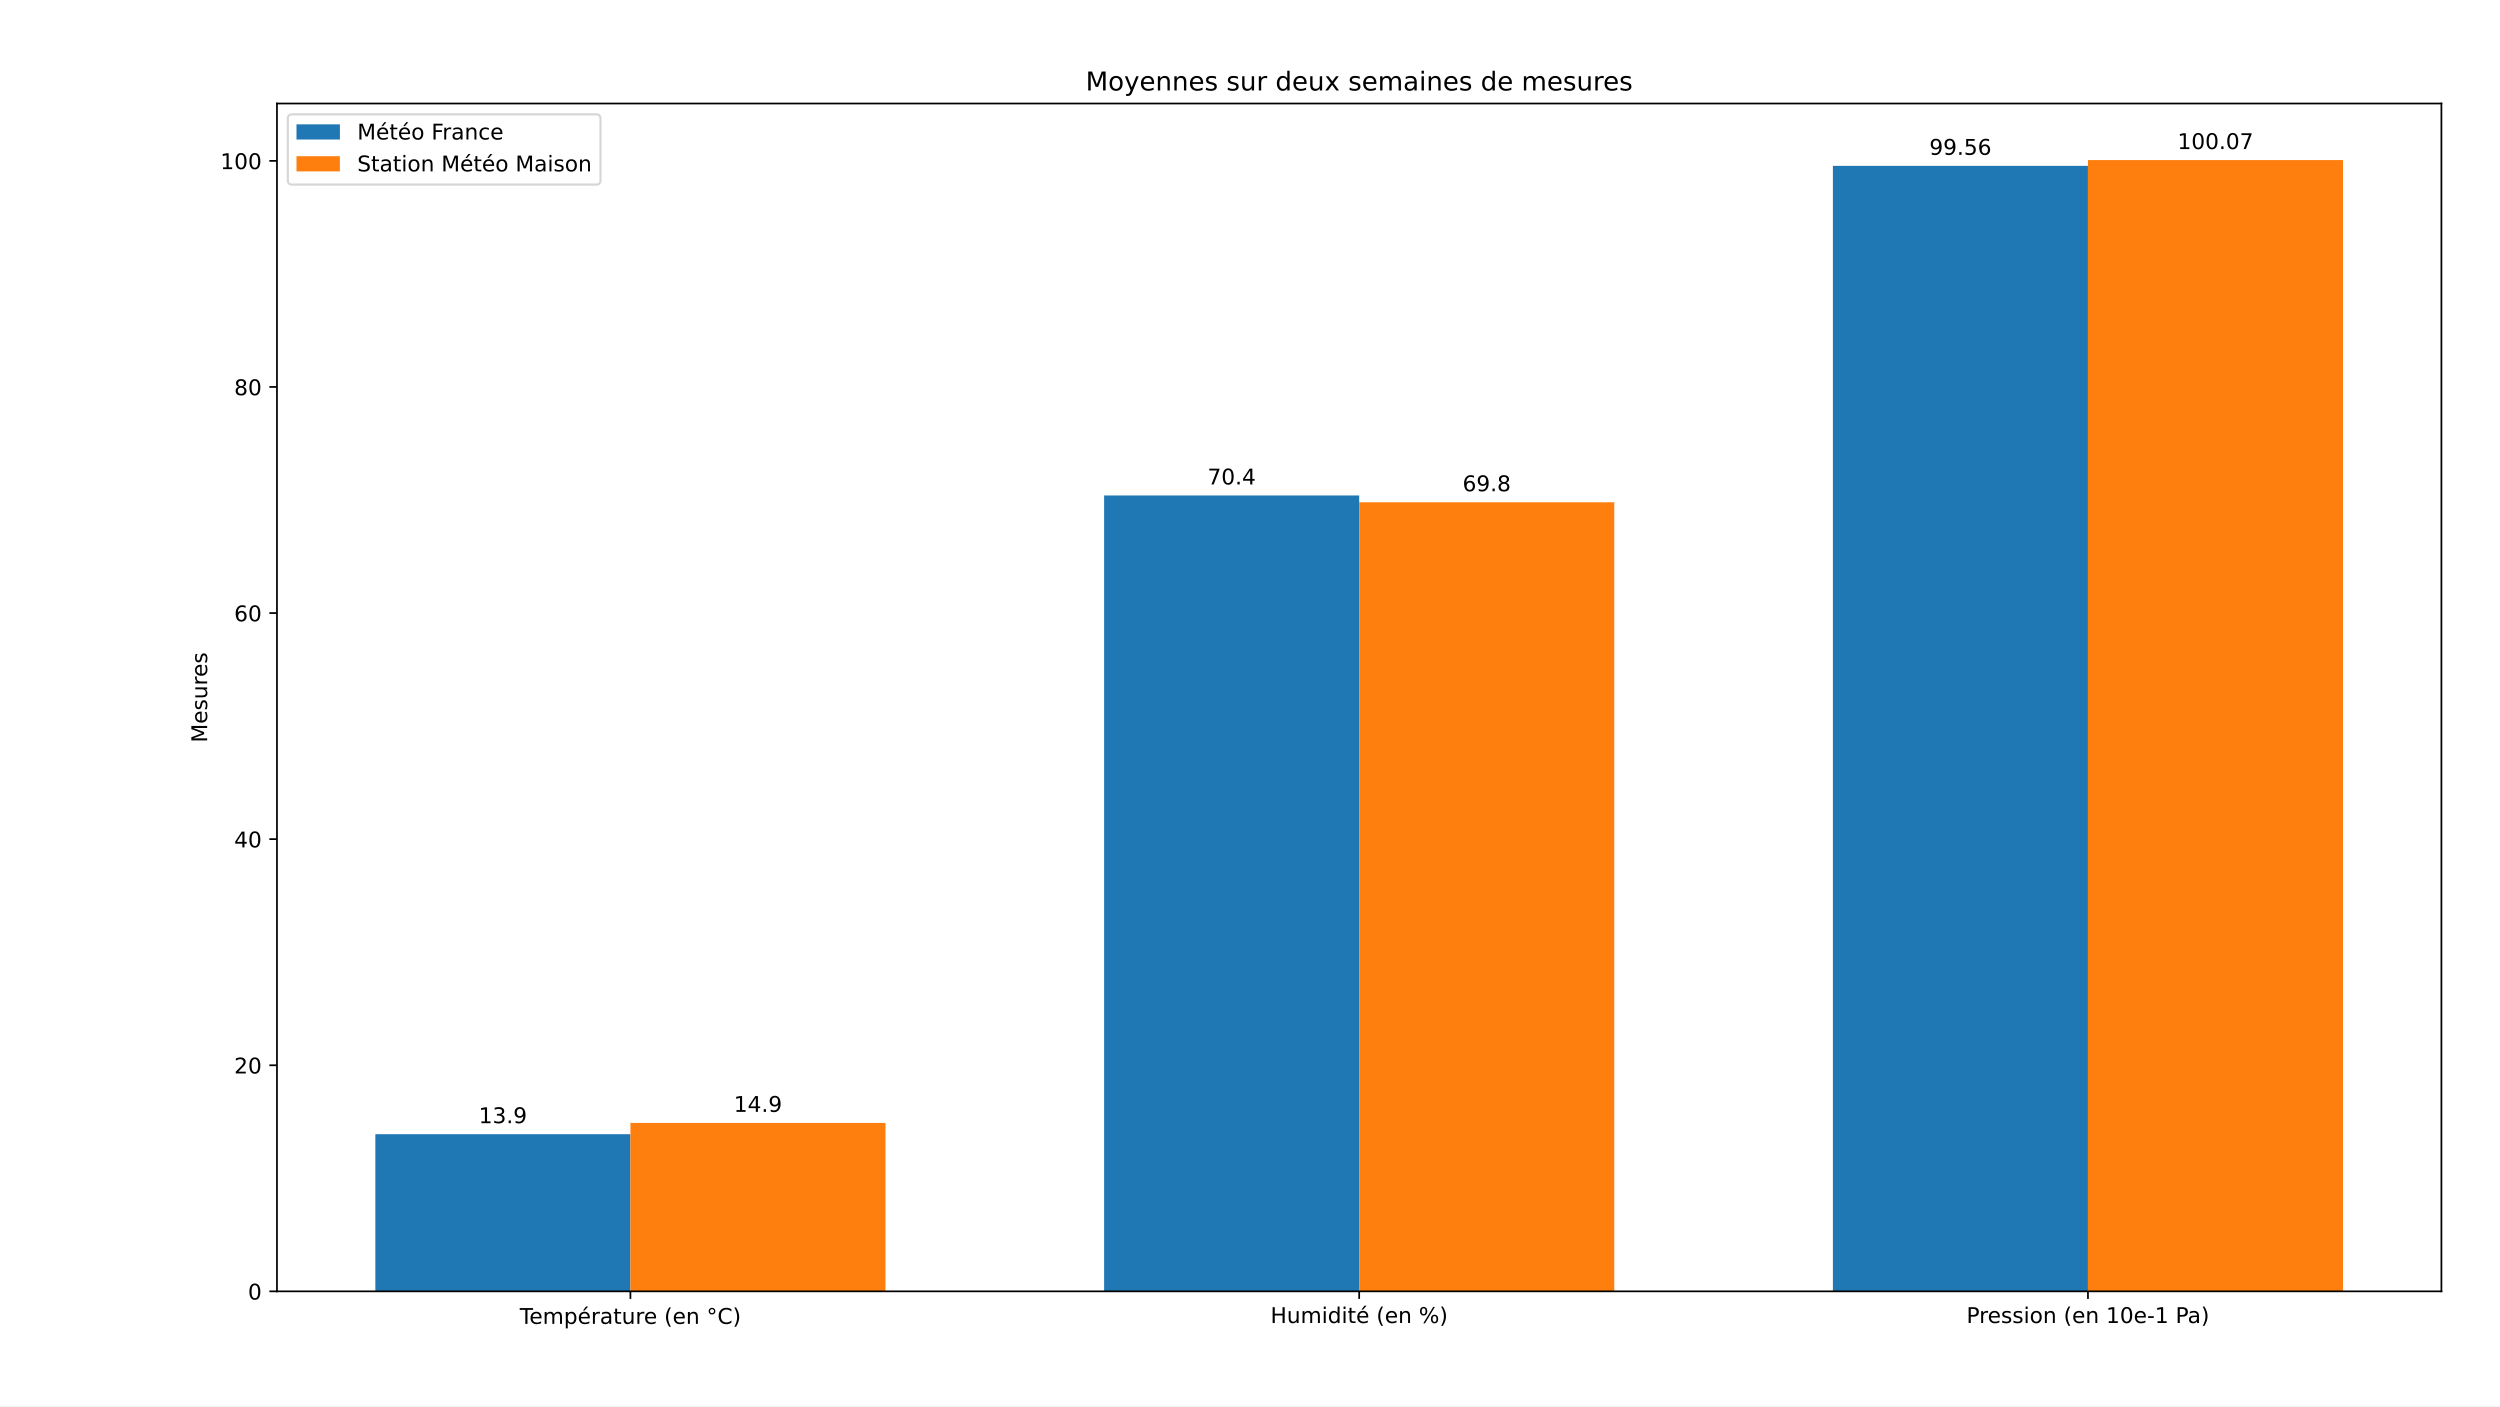
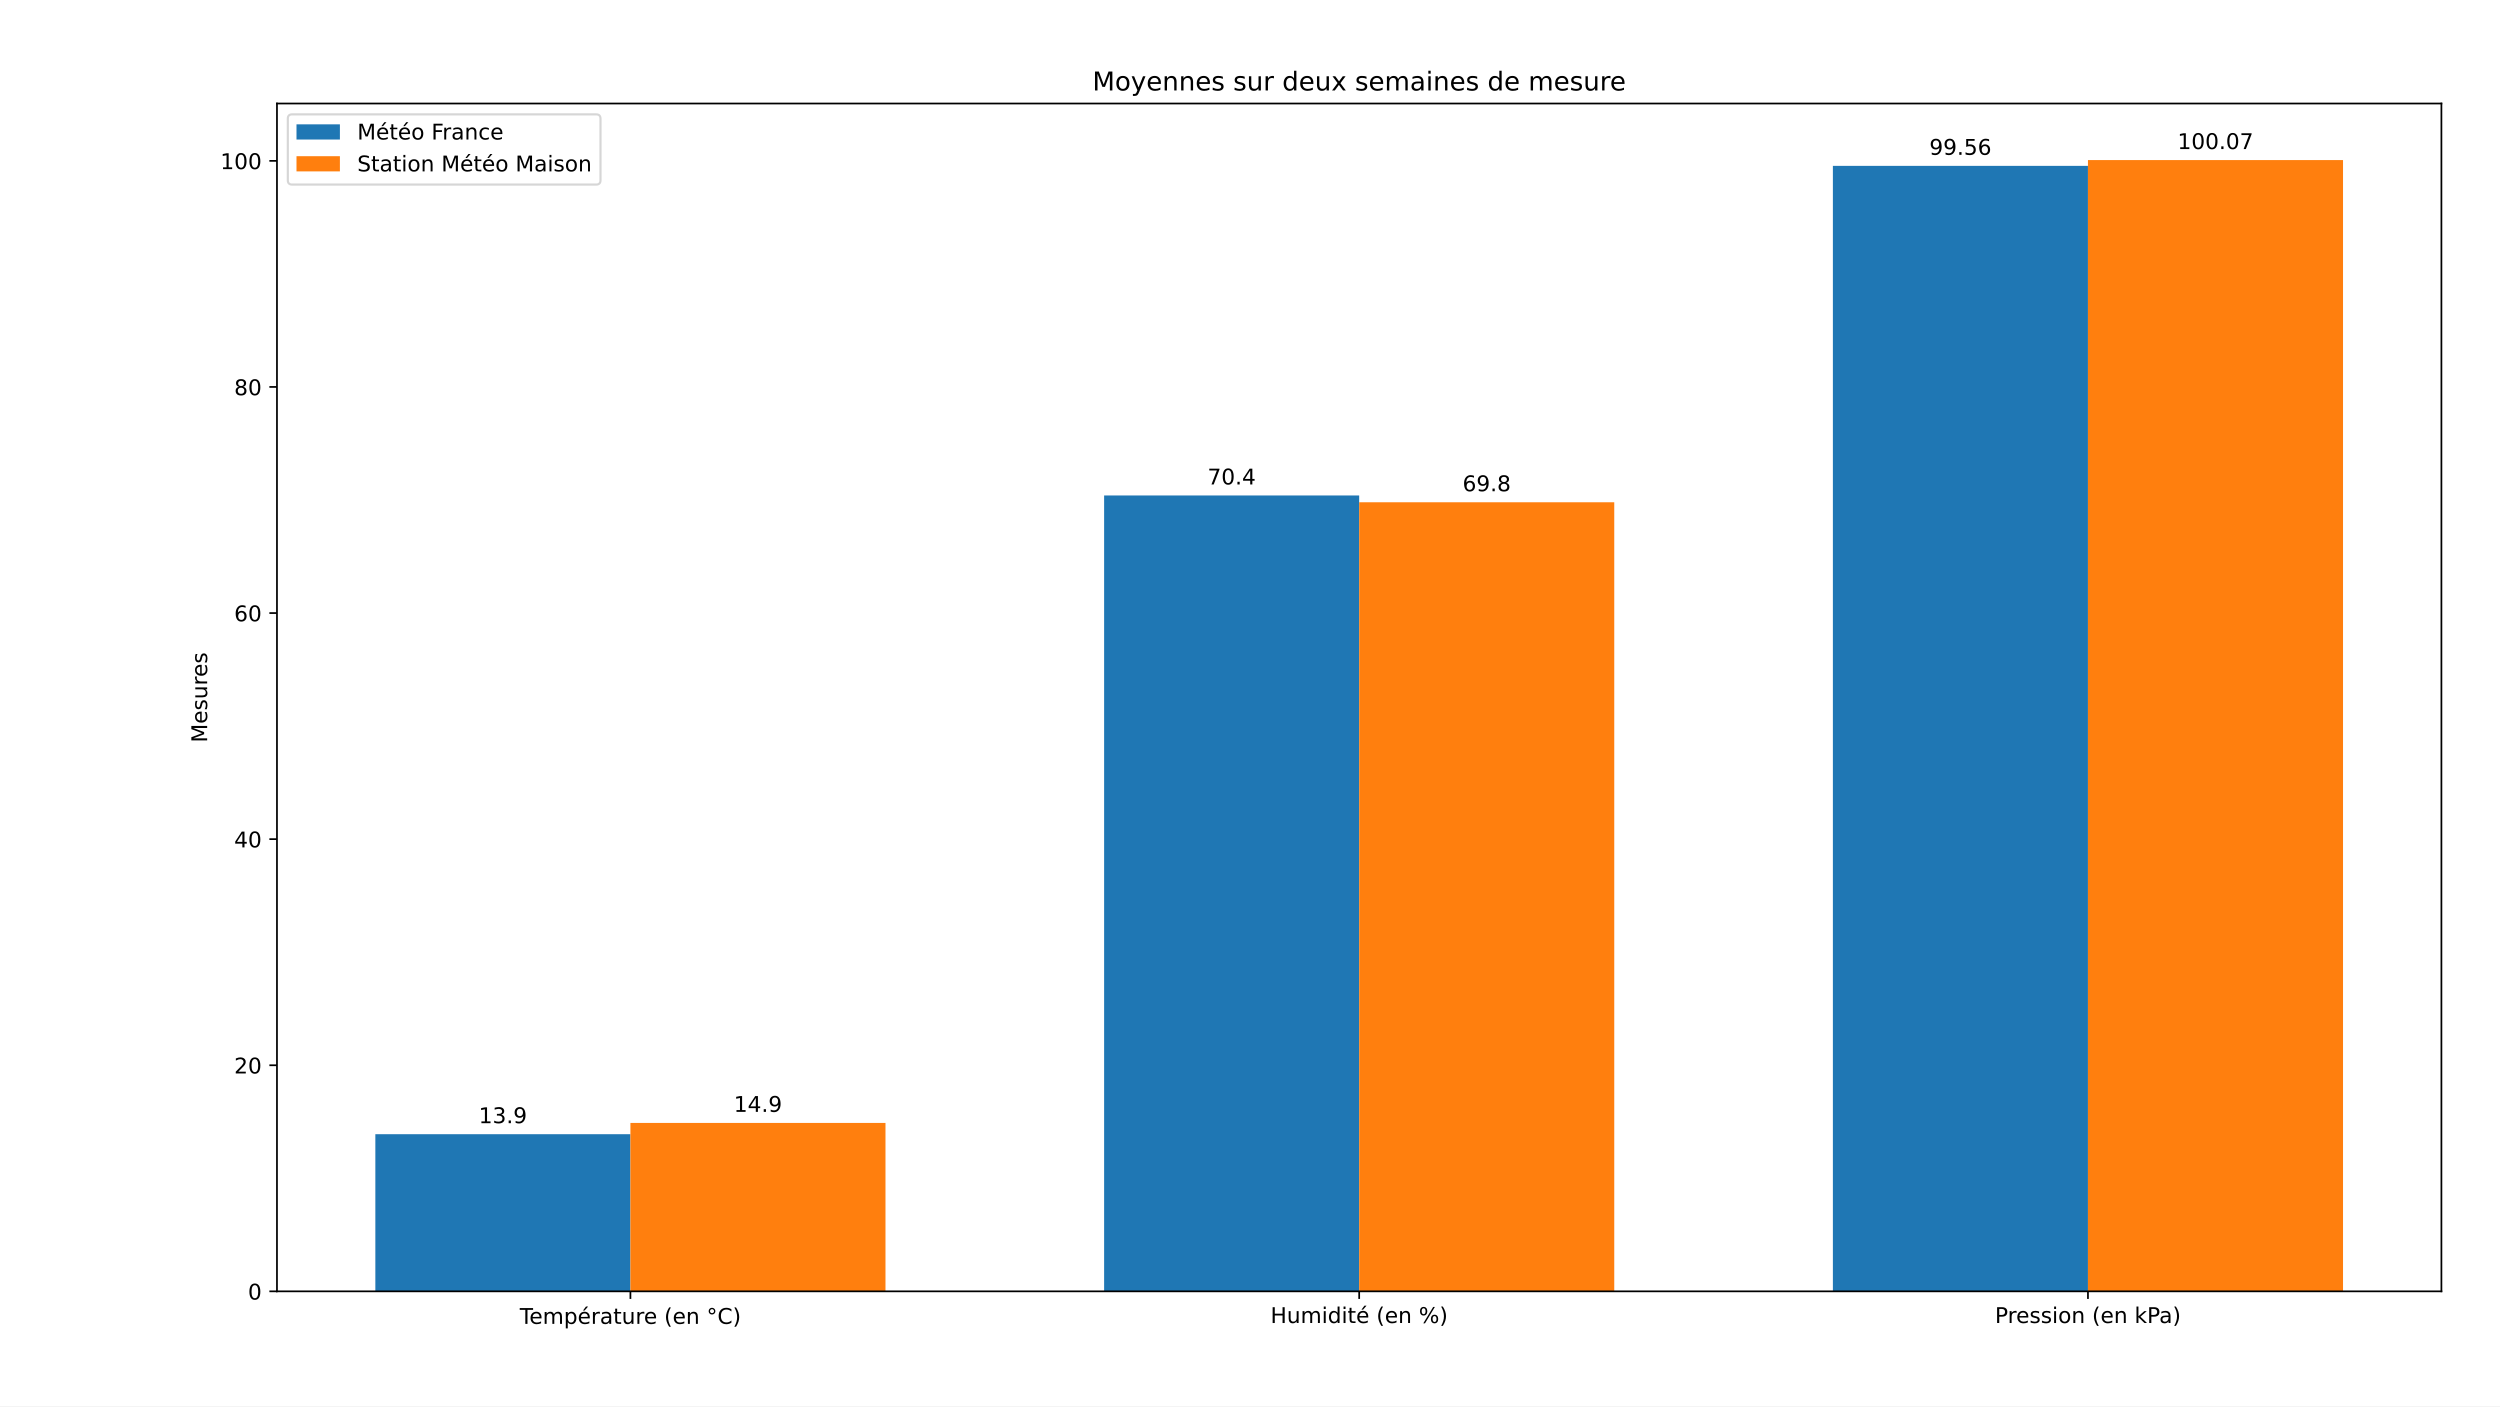
<svg xmlns="http://www.w3.org/2000/svg" xmlns:xlink="http://www.w3.org/1999/xlink" width="1152pt" height="648pt" viewBox="0 0 1152 648" version="1.1">
  <defs>
    <style type="text/css">*{stroke-linejoin: round; stroke-linecap: butt}</style>
  </defs>
  <g id="figure_1">
    <g id="patch_1">
      <path d="M 0 648  L 1152 648  L 1152 0  L 0 0  z " style="fill: #ffffff" />
    </g>
    <g id="axes_1">
      <g id="patch_2">
        <path d="M 127.625 595.05  L 1125 595.05  L 1125 47.7  L 127.625 47.7  z " style="fill: #ffffff" />
      </g>
      <g id="patch_3">
-         <path d="M 172.96 595.05  L 290.496 595.05  L 290.496 522.642  L 172.96 522.642  z " clip-path="url(#p7c81fe5e02)" style="fill: #1f77b4" />
+         <path d="M 172.96 595.05  L 290.496 595.05  L 290.496 522.642  L 172.96 522.642  z " clip-path="url(#p41ad2ce7d1)" style="fill: #1f77b4" />
      </g>
      <g id="patch_4">
-         <path d="M 508.777 595.05  L 626.312 595.05  L 626.312 228.322  L 508.777 228.322  z " clip-path="url(#p7c81fe5e02)" style="fill: #1f77b4" />
+         <path d="M 508.777 595.05  L 626.312 595.05  L 626.312 228.322  L 508.777 228.322  z " clip-path="url(#p41ad2ce7d1)" style="fill: #1f77b4" />
      </g>
      <g id="patch_5">
-         <path d="M 844.593 595.05  L 962.129 595.05  L 962.129 76.421  L 844.593 76.421  z " clip-path="url(#p7c81fe5e02)" style="fill: #1f77b4" />
+         <path d="M 844.593 595.05  L 962.129 595.05  L 962.129 76.421  L 844.593 76.421  z " clip-path="url(#p41ad2ce7d1)" style="fill: #1f77b4" />
      </g>
      <g id="patch_6">
-         <path d="M 290.496 595.05  L 408.032 595.05  L 408.032 517.433  L 290.496 517.433  z " clip-path="url(#p7c81fe5e02)" style="fill: #ff7f0e" />
+         <path d="M 290.496 595.05  L 408.032 595.05  L 408.032 517.433  L 290.496 517.433  z " clip-path="url(#p41ad2ce7d1)" style="fill: #ff7f0e" />
      </g>
      <g id="patch_7">
-         <path d="M 626.312 595.05  L 743.848 595.05  L 743.848 231.447  L 626.312 231.447  z " clip-path="url(#p7c81fe5e02)" style="fill: #ff7f0e" />
+         <path d="M 626.312 595.05  L 743.848 595.05  L 743.848 231.447  L 626.312 231.447  z " clip-path="url(#p41ad2ce7d1)" style="fill: #ff7f0e" />
      </g>
      <g id="patch_8">
-         <path d="M 962.129 595.05  L 1079.665 595.05  L 1079.665 73.764  L 962.129 73.764  z " clip-path="url(#p7c81fe5e02)" style="fill: #ff7f0e" />
+         <path d="M 962.129 595.05  L 1079.665 595.05  L 1079.665 73.764  L 962.129 73.764  z " clip-path="url(#p41ad2ce7d1)" style="fill: #ff7f0e" />
      </g>
      <g id="matplotlib.axis_1">
        <g id="xtick_1">
          <g id="line2d_1">
            <defs>
-               <path id="m70c6500486" d="M 0 0  L 0 3.5  " style="stroke: #000000; stroke-width: 0.8" />
+               <path id="m1ef75956be" d="M 0 0  L 0 3.5  " style="stroke: #000000; stroke-width: 0.8" />
            </defs>
            <g>
-               <use xlink:href="#m70c6500486" x="290.496" y="595.05" style="stroke: #000000; stroke-width: 0.8" />
+               <use xlink:href="#m1ef75956be" x="290.496" y="595.05" style="stroke: #000000; stroke-width: 0.8" />
            </g>
          </g>
          <g id="text_1">
            <g transform="translate(239.5101 610.0484)scale(0.1 -0.1)">
              <defs>
                <path id="DejaVuSans-54" d="M -19 4666  L 3928 4666  L 3928 4134  L 2272 4134  L 2272 0  L 1638 0  L 1638 4134  L -19 4134  L -19 4666  z " transform="scale(0.015625)" />
                <path id="DejaVuSans-65" d="M 3597 1894  L 3597 1613  L 953 1613  Q 991 1019 1311 708  Q 1631 397 2203 397  Q 2534 397 2845 478  Q 3156 559 3463 722  L 3463 178  Q 3153 47 2828 -22  Q 2503 -91 2169 -91  Q 1331 -91 842 396  Q 353 884 353 1716  Q 353 2575 817 3079  Q 1281 3584 2069 3584  Q 2775 3584 3186 3129  Q 3597 2675 3597 1894  z M 3022 2063  Q 3016 2534 2758 2815  Q 2500 3097 2075 3097  Q 1594 3097 1305 2825  Q 1016 2553 972 2059  L 3022 2063  z " transform="scale(0.015625)" />
                <path id="DejaVuSans-6d" d="M 3328 2828  Q 3544 3216 3844 3400  Q 4144 3584 4550 3584  Q 5097 3584 5394 3201  Q 5691 2819 5691 2113  L 5691 0  L 5113 0  L 5113 2094  Q 5113 2597 4934 2840  Q 4756 3084 4391 3084  Q 3944 3084 3684 2787  Q 3425 2491 3425 1978  L 3425 0  L 2847 0  L 2847 2094  Q 2847 2600 2669 2842  Q 2491 3084 2119 3084  Q 1678 3084 1418 2786  Q 1159 2488 1159 1978  L 1159 0  L 581 0  L 581 3500  L 1159 3500  L 1159 2956  Q 1356 3278 1631 3431  Q 1906 3584 2284 3584  Q 2666 3584 2933 3390  Q 3200 3197 3328 2828  z " transform="scale(0.015625)" />
                <path id="DejaVuSans-70" d="M 1159 525  L 1159 -1331  L 581 -1331  L 581 3500  L 1159 3500  L 1159 2969  Q 1341 3281 1617 3432  Q 1894 3584 2278 3584  Q 2916 3584 3314 3078  Q 3713 2572 3713 1747  Q 3713 922 3314 415  Q 2916 -91 2278 -91  Q 1894 -91 1617 61  Q 1341 213 1159 525  z M 3116 1747  Q 3116 2381 2855 2742  Q 2594 3103 2138 3103  Q 1681 3103 1420 2742  Q 1159 2381 1159 1747  Q 1159 1113 1420 752  Q 1681 391 2138 391  Q 2594 391 2855 752  Q 3116 1113 3116 1747  z " transform="scale(0.015625)" />
                <path id="DejaVuSans-e9" d="M 3597 1894  L 3597 1613  L 953 1613  Q 991 1019 1311 708  Q 1631 397 2203 397  Q 2534 397 2845 478  Q 3156 559 3463 722  L 3463 178  Q 3153 47 2828 -22  Q 2503 -91 2169 -91  Q 1331 -91 842 396  Q 353 884 353 1716  Q 353 2575 817 3079  Q 1281 3584 2069 3584  Q 2775 3584 3186 3129  Q 3597 2675 3597 1894  z M 3022 2063  Q 3016 2534 2758 2815  Q 2500 3097 2075 3097  Q 1594 3097 1305 2825  Q 1016 2553 972 2059  L 3022 2063  z M 2469 5119  L 3091 5119  L 2072 3944  L 1594 3944  L 2469 5119  z " transform="scale(0.015625)" />
                <path id="DejaVuSans-72" d="M 2631 2963  Q 2534 3019 2420 3045  Q 2306 3072 2169 3072  Q 1681 3072 1420 2755  Q 1159 2438 1159 1844  L 1159 0  L 581 0  L 581 3500  L 1159 3500  L 1159 2956  Q 1341 3275 1631 3429  Q 1922 3584 2338 3584  Q 2397 3584 2469 3576  Q 2541 3569 2628 3553  L 2631 2963  z " transform="scale(0.015625)" />
                <path id="DejaVuSans-61" d="M 2194 1759  Q 1497 1759 1228 1600  Q 959 1441 959 1056  Q 959 750 1161 570  Q 1363 391 1709 391  Q 2188 391 2477 730  Q 2766 1069 2766 1631  L 2766 1759  L 2194 1759  z M 3341 1997  L 3341 0  L 2766 0  L 2766 531  Q 2569 213 2275 61  Q 1981 -91 1556 -91  Q 1019 -91 701 211  Q 384 513 384 1019  Q 384 1609 779 1909  Q 1175 2209 1959 2209  L 2766 2209  L 2766 2266  Q 2766 2663 2505 2880  Q 2244 3097 1772 3097  Q 1472 3097 1187 3025  Q 903 2953 641 2809  L 641 3341  Q 956 3463 1253 3523  Q 1550 3584 1831 3584  Q 2591 3584 2966 3190  Q 3341 2797 3341 1997  z " transform="scale(0.015625)" />
                <path id="DejaVuSans-74" d="M 1172 4494  L 1172 3500  L 2356 3500  L 2356 3053  L 1172 3053  L 1172 1153  Q 1172 725 1289 603  Q 1406 481 1766 481  L 2356 481  L 2356 0  L 1766 0  Q 1100 0 847 248  Q 594 497 594 1153  L 594 3053  L 172 3053  L 172 3500  L 594 3500  L 594 4494  L 1172 4494  z " transform="scale(0.015625)" />
                <path id="DejaVuSans-75" d="M 544 1381  L 544 3500  L 1119 3500  L 1119 1403  Q 1119 906 1312 657  Q 1506 409 1894 409  Q 2359 409 2629 706  Q 2900 1003 2900 1516  L 2900 3500  L 3475 3500  L 3475 0  L 2900 0  L 2900 538  Q 2691 219 2414 64  Q 2138 -91 1772 -91  Q 1169 -91 856 284  Q 544 659 544 1381  z M 1991 3584  L 1991 3584  z " transform="scale(0.015625)" />
                <path id="DejaVuSans-20" transform="scale(0.015625)" />
                <path id="DejaVuSans-28" d="M 1984 4856  Q 1566 4138 1362 3434  Q 1159 2731 1159 2009  Q 1159 1288 1364 580  Q 1569 -128 1984 -844  L 1484 -844  Q 1016 -109 783 600  Q 550 1309 550 2009  Q 550 2706 781 3412  Q 1013 4119 1484 4856  L 1984 4856  z " transform="scale(0.015625)" />
                <path id="DejaVuSans-6e" d="M 3513 2113  L 3513 0  L 2938 0  L 2938 2094  Q 2938 2591 2744 2837  Q 2550 3084 2163 3084  Q 1697 3084 1428 2787  Q 1159 2491 1159 1978  L 1159 0  L 581 0  L 581 3500  L 1159 3500  L 1159 2956  Q 1366 3272 1645 3428  Q 1925 3584 2291 3584  Q 2894 3584 3203 3211  Q 3513 2838 3513 2113  z " transform="scale(0.015625)" />
                <path id="DejaVuSans-b0" d="M 1600 4347  Q 1350 4347 1178 4173  Q 1006 4000 1006 3750  Q 1006 3503 1178 3333  Q 1350 3163 1600 3163  Q 1850 3163 2022 3333  Q 2194 3503 2194 3750  Q 2194 3997 2020 4172  Q 1847 4347 1600 4347  z M 1600 4750  Q 1800 4750 1984 4673  Q 2169 4597 2303 4453  Q 2447 4313 2519 4134  Q 2591 3956 2591 3750  Q 2591 3338 2302 3052  Q 2013 2766 1594 2766  Q 1172 2766 890 3047  Q 609 3328 609 3750  Q 609 4169 896 4459  Q 1184 4750 1600 4750  z " transform="scale(0.015625)" />
                <path id="DejaVuSans-43" d="M 4122 4306  L 4122 3641  Q 3803 3938 3442 4084  Q 3081 4231 2675 4231  Q 1875 4231 1450 3742  Q 1025 3253 1025 2328  Q 1025 1406 1450 917  Q 1875 428 2675 428  Q 3081 428 3442 575  Q 3803 722 4122 1019  L 4122 359  Q 3791 134 3420 21  Q 3050 -91 2638 -91  Q 1578 -91 968 557  Q 359 1206 359 2328  Q 359 3453 968 4101  Q 1578 4750 2638 4750  Q 3056 4750 3426 4639  Q 3797 4528 4122 4306  z " transform="scale(0.015625)" />
                <path id="DejaVuSans-29" d="M 513 4856  L 1013 4856  Q 1481 4119 1714 3412  Q 1947 2706 1947 2009  Q 1947 1309 1714 600  Q 1481 -109 1013 -844  L 513 -844  Q 928 -128 1133 580  Q 1338 1288 1338 2009  Q 1338 2731 1133 3434  Q 928 4138 513 4856  z " transform="scale(0.015625)" />
              </defs>
              <use xlink:href="#DejaVuSans-54" />
              <use xlink:href="#DejaVuSans-65" x="44.084" />
              <use xlink:href="#DejaVuSans-6d" x="105.607" />
              <use xlink:href="#DejaVuSans-70" x="203.02" />
              <use xlink:href="#DejaVuSans-e9" x="266.496" />
              <use xlink:href="#DejaVuSans-72" x="328.02" />
              <use xlink:href="#DejaVuSans-61" x="369.133" />
              <use xlink:href="#DejaVuSans-74" x="430.412" />
              <use xlink:href="#DejaVuSans-75" x="469.621" />
              <use xlink:href="#DejaVuSans-72" x="533" />
              <use xlink:href="#DejaVuSans-65" x="571.863" />
              <use xlink:href="#DejaVuSans-20" x="633.387" />
              <use xlink:href="#DejaVuSans-28" x="665.174" />
              <use xlink:href="#DejaVuSans-65" x="704.188" />
              <use xlink:href="#DejaVuSans-6e" x="765.711" />
              <use xlink:href="#DejaVuSans-20" x="829.09" />
              <use xlink:href="#DejaVuSans-b0" x="860.877" />
              <use xlink:href="#DejaVuSans-43" x="910.877" />
              <use xlink:href="#DejaVuSans-29" x="980.701" />
            </g>
          </g>
        </g>
        <g id="xtick_2">
          <g id="line2d_2">
            <g>
-               <use xlink:href="#m70c6500486" x="626.312" y="595.05" style="stroke: #000000; stroke-width: 0.8" />
+               <use xlink:href="#m1ef75956be" x="626.312" y="595.05" style="stroke: #000000; stroke-width: 0.8" />
            </g>
          </g>
          <g id="text_2">
            <g transform="translate(585.4484 609.6484)scale(0.1 -0.1)">
              <defs>
                <path id="DejaVuSans-48" d="M 628 4666  L 1259 4666  L 1259 2753  L 3553 2753  L 3553 4666  L 4184 4666  L 4184 0  L 3553 0  L 3553 2222  L 1259 2222  L 1259 0  L 628 0  L 628 4666  z " transform="scale(0.015625)" />
                <path id="DejaVuSans-69" d="M 603 3500  L 1178 3500  L 1178 0  L 603 0  L 603 3500  z M 603 4863  L 1178 4863  L 1178 4134  L 603 4134  L 603 4863  z " transform="scale(0.015625)" />
                <path id="DejaVuSans-64" d="M 2906 2969  L 2906 4863  L 3481 4863  L 3481 0  L 2906 0  L 2906 525  Q 2725 213 2448 61  Q 2172 -91 1784 -91  Q 1150 -91 751 415  Q 353 922 353 1747  Q 353 2572 751 3078  Q 1150 3584 1784 3584  Q 2172 3584 2448 3432  Q 2725 3281 2906 2969  z M 947 1747  Q 947 1113 1208 752  Q 1469 391 1925 391  Q 2381 391 2643 752  Q 2906 1113 2906 1747  Q 2906 2381 2643 2742  Q 2381 3103 1925 3103  Q 1469 3103 1208 2742  Q 947 2381 947 1747  z " transform="scale(0.015625)" />
                <path id="DejaVuSans-25" d="M 4653 2053  Q 4381 2053 4226 1822  Q 4072 1591 4072 1178  Q 4072 772 4226 539  Q 4381 306 4653 306  Q 4919 306 5073 539  Q 5228 772 5228 1178  Q 5228 1588 5073 1820  Q 4919 2053 4653 2053  z M 4653 2450  Q 5147 2450 5437 2106  Q 5728 1763 5728 1178  Q 5728 594 5436 251  Q 5144 -91 4653 -91  Q 4153 -91 3862 251  Q 3572 594 3572 1178  Q 3572 1766 3864 2108  Q 4156 2450 4653 2450  z M 1428 4353  Q 1159 4353 1004 4120  Q 850 3888 850 3481  Q 850 3069 1003 2837  Q 1156 2606 1428 2606  Q 1700 2606 1854 2837  Q 2009 3069 2009 3481  Q 2009 3884 1853 4118  Q 1697 4353 1428 4353  z M 4250 4750  L 4750 4750  L 1831 -91  L 1331 -91  L 4250 4750  z M 1428 4750  Q 1922 4750 2215 4408  Q 2509 4066 2509 3481  Q 2509 2891 2217 2550  Q 1925 2209 1428 2209  Q 931 2209 642 2551  Q 353 2894 353 3481  Q 353 4063 643 4406  Q 934 4750 1428 4750  z " transform="scale(0.015625)" />
              </defs>
              <use xlink:href="#DejaVuSans-48" />
              <use xlink:href="#DejaVuSans-75" x="75.195" />
              <use xlink:href="#DejaVuSans-6d" x="138.574" />
              <use xlink:href="#DejaVuSans-69" x="235.986" />
              <use xlink:href="#DejaVuSans-64" x="263.77" />
              <use xlink:href="#DejaVuSans-69" x="327.246" />
              <use xlink:href="#DejaVuSans-74" x="355.029" />
              <use xlink:href="#DejaVuSans-e9" x="394.238" />
              <use xlink:href="#DejaVuSans-20" x="455.762" />
              <use xlink:href="#DejaVuSans-28" x="487.549" />
              <use xlink:href="#DejaVuSans-65" x="526.562" />
              <use xlink:href="#DejaVuSans-6e" x="588.086" />
              <use xlink:href="#DejaVuSans-20" x="651.465" />
              <use xlink:href="#DejaVuSans-25" x="683.252" />
              <use xlink:href="#DejaVuSans-29" x="778.271" />
            </g>
          </g>
        </g>
        <g id="xtick_3">
          <g id="line2d_3">
            <g>
-               <use xlink:href="#m70c6500486" x="962.129" y="595.05" style="stroke: #000000; stroke-width: 0.8" />
+               <use xlink:href="#m1ef75956be" x="962.129" y="595.05" style="stroke: #000000; stroke-width: 0.8" />
            </g>
          </g>
          <g id="text_3">
-             <g transform="translate(906.1634 609.6484)scale(0.1 -0.1)">
+             <g transform="translate(919.2813 609.6484)scale(0.1 -0.1)">
              <defs>
                <path id="DejaVuSans-50" d="M 1259 4147  L 1259 2394  L 2053 2394  Q 2494 2394 2734 2622  Q 2975 2850 2975 3272  Q 2975 3691 2734 3919  Q 2494 4147 2053 4147  L 1259 4147  z M 628 4666  L 2053 4666  Q 2838 4666 3239 4311  Q 3641 3956 3641 3272  Q 3641 2581 3239 2228  Q 2838 1875 2053 1875  L 1259 1875  L 1259 0  L 628 0  L 628 4666  z " transform="scale(0.015625)" />
                <path id="DejaVuSans-73" d="M 2834 3397  L 2834 2853  Q 2591 2978 2328 3040  Q 2066 3103 1784 3103  Q 1356 3103 1142 2972  Q 928 2841 928 2578  Q 928 2378 1081 2264  Q 1234 2150 1697 2047  L 1894 2003  Q 2506 1872 2764 1633  Q 3022 1394 3022 966  Q 3022 478 2636 193  Q 2250 -91 1575 -91  Q 1294 -91 989 -36  Q 684 19 347 128  L 347 722  Q 666 556 975 473  Q 1284 391 1588 391  Q 1994 391 2212 530  Q 2431 669 2431 922  Q 2431 1156 2273 1281  Q 2116 1406 1581 1522  L 1381 1569  Q 847 1681 609 1914  Q 372 2147 372 2553  Q 372 3047 722 3315  Q 1072 3584 1716 3584  Q 2034 3584 2315 3537  Q 2597 3491 2834 3397  z " transform="scale(0.015625)" />
                <path id="DejaVuSans-6f" d="M 1959 3097  Q 1497 3097 1228 2736  Q 959 2375 959 1747  Q 959 1119 1226 758  Q 1494 397 1959 397  Q 2419 397 2687 759  Q 2956 1122 2956 1747  Q 2956 2369 2687 2733  Q 2419 3097 1959 3097  z M 1959 3584  Q 2709 3584 3137 3096  Q 3566 2609 3566 1747  Q 3566 888 3137 398  Q 2709 -91 1959 -91  Q 1206 -91 779 398  Q 353 888 353 1747  Q 353 2609 779 3096  Q 1206 3584 1959 3584  z " transform="scale(0.015625)" />
-                 <path id="DejaVuSans-31" d="M 794 531  L 1825 531  L 1825 4091  L 703 3866  L 703 4441  L 1819 4666  L 2450 4666  L 2450 531  L 3481 531  L 3481 0  L 794 0  L 794 531  z " transform="scale(0.015625)" />
-                 <path id="DejaVuSans-30" d="M 2034 4250  Q 1547 4250 1301 3770  Q 1056 3291 1056 2328  Q 1056 1369 1301 889  Q 1547 409 2034 409  Q 2525 409 2770 889  Q 3016 1369 3016 2328  Q 3016 3291 2770 3770  Q 2525 4250 2034 4250  z M 2034 4750  Q 2819 4750 3233 4129  Q 3647 3509 3647 2328  Q 3647 1150 3233 529  Q 2819 -91 2034 -91  Q 1250 -91 836 529  Q 422 1150 422 2328  Q 422 3509 836 4129  Q 1250 4750 2034 4750  z " transform="scale(0.015625)" />
-                 <path id="DejaVuSans-2d" d="M 313 2009  L 1997 2009  L 1997 1497  L 313 1497  L 313 2009  z " transform="scale(0.015625)" />
+                 <path id="DejaVuSans-6b" d="M 581 4863  L 1159 4863  L 1159 1991  L 2875 3500  L 3609 3500  L 1753 1863  L 3688 0  L 2938 0  L 1159 1709  L 1159 0  L 581 0  L 581 4863  z " transform="scale(0.015625)" />
              </defs>
              <use xlink:href="#DejaVuSans-50" />
              <use xlink:href="#DejaVuSans-72" x="58.553" />
              <use xlink:href="#DejaVuSans-65" x="97.416" />
              <use xlink:href="#DejaVuSans-73" x="158.939" />
              <use xlink:href="#DejaVuSans-73" x="211.039" />
              <use xlink:href="#DejaVuSans-69" x="263.139" />
              <use xlink:href="#DejaVuSans-6f" x="290.922" />
              <use xlink:href="#DejaVuSans-6e" x="352.104" />
              <use xlink:href="#DejaVuSans-20" x="415.482" />
              <use xlink:href="#DejaVuSans-28" x="447.27" />
              <use xlink:href="#DejaVuSans-65" x="486.283" />
              <use xlink:href="#DejaVuSans-6e" x="547.807" />
              <use xlink:href="#DejaVuSans-20" x="611.186" />
-               <use xlink:href="#DejaVuSans-31" x="642.973" />
-               <use xlink:href="#DejaVuSans-30" x="706.596" />
-               <use xlink:href="#DejaVuSans-65" x="770.219" />
-               <use xlink:href="#DejaVuSans-2d" x="831.742" />
-               <use xlink:href="#DejaVuSans-31" x="867.826" />
-               <use xlink:href="#DejaVuSans-20" x="931.449" />
-               <use xlink:href="#DejaVuSans-50" x="963.236" />
-               <use xlink:href="#DejaVuSans-61" x="1019.039" />
-               <use xlink:href="#DejaVuSans-29" x="1080.318" />
+               <use xlink:href="#DejaVuSans-6b" x="642.973" />
+               <use xlink:href="#DejaVuSans-50" x="700.883" />
+               <use xlink:href="#DejaVuSans-61" x="756.686" />
+               <use xlink:href="#DejaVuSans-29" x="817.965" />
            </g>
          </g>
        </g>
      </g>
      <g id="matplotlib.axis_2">
        <g id="ytick_1">
          <g id="line2d_4">
            <defs>
-               <path id="mb57a394a9e" d="M 0 0  L -3.5 0  " style="stroke: #000000; stroke-width: 0.8" />
+               <path id="mb14bb745c7" d="M 0 0  L -3.5 0  " style="stroke: #000000; stroke-width: 0.8" />
            </defs>
            <g>
-               <use xlink:href="#mb57a394a9e" x="127.625" y="595.05" style="stroke: #000000; stroke-width: 0.8" />
+               <use xlink:href="#mb14bb745c7" x="127.625" y="595.05" style="stroke: #000000; stroke-width: 0.8" />
            </g>
          </g>
          <g id="text_4">
            <g transform="translate(114.2625 598.8492)scale(0.1 -0.1)">
+               <defs>
+                 <path id="DejaVuSans-30" d="M 2034 4250  Q 1547 4250 1301 3770  Q 1056 3291 1056 2328  Q 1056 1369 1301 889  Q 1547 409 2034 409  Q 2525 409 2770 889  Q 3016 1369 3016 2328  Q 3016 3291 2770 3770  Q 2525 4250 2034 4250  z M 2034 4750  Q 2819 4750 3233 4129  Q 3647 3509 3647 2328  Q 3647 1150 3233 529  Q 2819 -91 2034 -91  Q 1250 -91 836 529  Q 422 1150 422 2328  Q 422 3509 836 4129  Q 1250 4750 2034 4750  z " transform="scale(0.015625)" />
+               </defs>
              <use xlink:href="#DejaVuSans-30" />
            </g>
          </g>
        </g>
        <g id="ytick_2">
          <g id="line2d_5">
            <g>
-               <use xlink:href="#mb57a394a9e" x="127.625" y="490.866" style="stroke: #000000; stroke-width: 0.8" />
+               <use xlink:href="#mb14bb745c7" x="127.625" y="490.866" style="stroke: #000000; stroke-width: 0.8" />
            </g>
          </g>
          <g id="text_5">
            <g transform="translate(107.9 494.665)scale(0.1 -0.1)">
              <defs>
                <path id="DejaVuSans-32" d="M 1228 531  L 3431 531  L 3431 0  L 469 0  L 469 531  Q 828 903 1448 1529  Q 2069 2156 2228 2338  Q 2531 2678 2651 2914  Q 2772 3150 2772 3378  Q 2772 3750 2511 3984  Q 2250 4219 1831 4219  Q 1534 4219 1204 4116  Q 875 4013 500 3803  L 500 4441  Q 881 4594 1212 4672  Q 1544 4750 1819 4750  Q 2544 4750 2975 4387  Q 3406 4025 3406 3419  Q 3406 3131 3298 2873  Q 3191 2616 2906 2266  Q 2828 2175 2409 1742  Q 1991 1309 1228 531  z " transform="scale(0.015625)" />
              </defs>
              <use xlink:href="#DejaVuSans-32" />
              <use xlink:href="#DejaVuSans-30" x="63.623" />
            </g>
          </g>
        </g>
        <g id="ytick_3">
          <g id="line2d_6">
            <g>
-               <use xlink:href="#mb57a394a9e" x="127.625" y="386.682" style="stroke: #000000; stroke-width: 0.8" />
+               <use xlink:href="#mb14bb745c7" x="127.625" y="386.682" style="stroke: #000000; stroke-width: 0.8" />
            </g>
          </g>
          <g id="text_6">
            <g transform="translate(107.9 390.4808)scale(0.1 -0.1)">
              <defs>
                <path id="DejaVuSans-34" d="M 2419 4116  L 825 1625  L 2419 1625  L 2419 4116  z M 2253 4666  L 3047 4666  L 3047 1625  L 3713 1625  L 3713 1100  L 3047 1100  L 3047 0  L 2419 0  L 2419 1100  L 313 1100  L 313 1709  L 2253 4666  z " transform="scale(0.015625)" />
              </defs>
              <use xlink:href="#DejaVuSans-34" />
              <use xlink:href="#DejaVuSans-30" x="63.623" />
            </g>
          </g>
        </g>
        <g id="ytick_4">
          <g id="line2d_7">
            <g>
-               <use xlink:href="#mb57a394a9e" x="127.625" y="282.497" style="stroke: #000000; stroke-width: 0.8" />
+               <use xlink:href="#mb14bb745c7" x="127.625" y="282.497" style="stroke: #000000; stroke-width: 0.8" />
            </g>
          </g>
          <g id="text_7">
            <g transform="translate(107.9 286.2966)scale(0.1 -0.1)">
              <defs>
                <path id="DejaVuSans-36" d="M 2113 2584  Q 1688 2584 1439 2293  Q 1191 2003 1191 1497  Q 1191 994 1439 701  Q 1688 409 2113 409  Q 2538 409 2786 701  Q 3034 994 3034 1497  Q 3034 2003 2786 2293  Q 2538 2584 2113 2584  z M 3366 4563  L 3366 3988  Q 3128 4100 2886 4159  Q 2644 4219 2406 4219  Q 1781 4219 1451 3797  Q 1122 3375 1075 2522  Q 1259 2794 1537 2939  Q 1816 3084 2150 3084  Q 2853 3084 3261 2657  Q 3669 2231 3669 1497  Q 3669 778 3244 343  Q 2819 -91 2113 -91  Q 1303 -91 875 529  Q 447 1150 447 2328  Q 447 3434 972 4092  Q 1497 4750 2381 4750  Q 2619 4750 2861 4703  Q 3103 4656 3366 4563  z " transform="scale(0.015625)" />
              </defs>
              <use xlink:href="#DejaVuSans-36" />
              <use xlink:href="#DejaVuSans-30" x="63.623" />
            </g>
          </g>
        </g>
        <g id="ytick_5">
          <g id="line2d_8">
            <g>
-               <use xlink:href="#mb57a394a9e" x="127.625" y="178.313" style="stroke: #000000; stroke-width: 0.8" />
+               <use xlink:href="#mb14bb745c7" x="127.625" y="178.313" style="stroke: #000000; stroke-width: 0.8" />
            </g>
          </g>
          <g id="text_8">
            <g transform="translate(107.9 182.1124)scale(0.1 -0.1)">
              <defs>
                <path id="DejaVuSans-38" d="M 2034 2216  Q 1584 2216 1326 1975  Q 1069 1734 1069 1313  Q 1069 891 1326 650  Q 1584 409 2034 409  Q 2484 409 2743 651  Q 3003 894 3003 1313  Q 3003 1734 2745 1975  Q 2488 2216 2034 2216  z M 1403 2484  Q 997 2584 770 2862  Q 544 3141 544 3541  Q 544 4100 942 4425  Q 1341 4750 2034 4750  Q 2731 4750 3128 4425  Q 3525 4100 3525 3541  Q 3525 3141 3298 2862  Q 3072 2584 2669 2484  Q 3125 2378 3379 2068  Q 3634 1759 3634 1313  Q 3634 634 3220 271  Q 2806 -91 2034 -91  Q 1263 -91 848 271  Q 434 634 434 1313  Q 434 1759 690 2068  Q 947 2378 1403 2484  z M 1172 3481  Q 1172 3119 1398 2916  Q 1625 2713 2034 2713  Q 2441 2713 2670 2916  Q 2900 3119 2900 3481  Q 2900 3844 2670 4047  Q 2441 4250 2034 4250  Q 1625 4250 1398 4047  Q 1172 3844 1172 3481  z " transform="scale(0.015625)" />
              </defs>
              <use xlink:href="#DejaVuSans-38" />
              <use xlink:href="#DejaVuSans-30" x="63.623" />
            </g>
          </g>
        </g>
        <g id="ytick_6">
          <g id="line2d_9">
            <g>
-               <use xlink:href="#mb57a394a9e" x="127.625" y="74.129" style="stroke: #000000; stroke-width: 0.8" />
+               <use xlink:href="#mb14bb745c7" x="127.625" y="74.129" style="stroke: #000000; stroke-width: 0.8" />
            </g>
          </g>
          <g id="text_9">
            <g transform="translate(101.5375 77.92815)scale(0.1 -0.1)">
+               <defs>
+                 <path id="DejaVuSans-31" d="M 794 531  L 1825 531  L 1825 4091  L 703 3866  L 703 4441  L 1819 4666  L 2450 4666  L 2450 531  L 3481 531  L 3481 0  L 794 0  L 794 531  z " transform="scale(0.015625)" />
+               </defs>
              <use xlink:href="#DejaVuSans-31" />
              <use xlink:href="#DejaVuSans-30" x="63.623" />
              <use xlink:href="#DejaVuSans-30" x="127.246" />
            </g>
          </g>
        </g>
        <g id="text_10">
          <g transform="translate(95.45781 342.1633)rotate(-90)scale(0.1 -0.1)">
            <defs>
              <path id="DejaVuSans-4d" d="M 628 4666  L 1569 4666  L 2759 1491  L 3956 4666  L 4897 4666  L 4897 0  L 4281 0  L 4281 4097  L 3078 897  L 2444 897  L 1241 4097  L 1241 0  L 628 0  L 628 4666  z " transform="scale(0.015625)" />
            </defs>
            <use xlink:href="#DejaVuSans-4d" />
            <use xlink:href="#DejaVuSans-65" x="86.279" />
            <use xlink:href="#DejaVuSans-73" x="147.803" />
            <use xlink:href="#DejaVuSans-75" x="199.902" />
            <use xlink:href="#DejaVuSans-72" x="263.281" />
            <use xlink:href="#DejaVuSans-65" x="302.145" />
            <use xlink:href="#DejaVuSans-73" x="363.668" />
          </g>
        </g>
      </g>
      <g id="patch_9">
        <path d="M 127.625 595.05  L 127.625 47.7  " style="fill: none; stroke: #000000; stroke-width: 0.8; stroke-linejoin: miter; stroke-linecap: square" />
      </g>
      <g id="patch_10">
        <path d="M 1125 595.05  L 1125 47.7  " style="fill: none; stroke: #000000; stroke-width: 0.8; stroke-linejoin: miter; stroke-linecap: square" />
      </g>
      <g id="patch_11">
        <path d="M 127.625 595.05  L 1125 595.05  " style="fill: none; stroke: #000000; stroke-width: 0.8; stroke-linejoin: miter; stroke-linecap: square" />
      </g>
      <g id="patch_12">
        <path d="M 127.625 47.7  L 1125 47.7  " style="fill: none; stroke: #000000; stroke-width: 0.8; stroke-linejoin: miter; stroke-linecap: square" />
      </g>
      <g id="text_11">
        <g transform="translate(220.5953 517.5623)scale(0.1 -0.1)">
          <defs>
            <path id="DejaVuSans-33" d="M 2597 2516  Q 3050 2419 3304 2112  Q 3559 1806 3559 1356  Q 3559 666 3084 287  Q 2609 -91 1734 -91  Q 1441 -91 1130 -33  Q 819 25 488 141  L 488 750  Q 750 597 1062 519  Q 1375 441 1716 441  Q 2309 441 2620 675  Q 2931 909 2931 1356  Q 2931 1769 2642 2001  Q 2353 2234 1838 2234  L 1294 2234  L 1294 2753  L 1863 2753  Q 2328 2753 2575 2939  Q 2822 3125 2822 3475  Q 2822 3834 2567 4026  Q 2313 4219 1838 4219  Q 1578 4219 1281 4162  Q 984 4106 628 3988  L 628 4550  Q 988 4650 1302 4700  Q 1616 4750 1894 4750  Q 2613 4750 3031 4423  Q 3450 4097 3450 3541  Q 3450 3153 3228 2886  Q 3006 2619 2597 2516  z " transform="scale(0.015625)" />
            <path id="DejaVuSans-2e" d="M 684 794  L 1344 794  L 1344 0  L 684 0  L 684 794  z " transform="scale(0.015625)" />
            <path id="DejaVuSans-39" d="M 703 97  L 703 672  Q 941 559 1184 500  Q 1428 441 1663 441  Q 2288 441 2617 861  Q 2947 1281 2994 2138  Q 2813 1869 2534 1725  Q 2256 1581 1919 1581  Q 1219 1581 811 2004  Q 403 2428 403 3163  Q 403 3881 828 4315  Q 1253 4750 1959 4750  Q 2769 4750 3195 4129  Q 3622 3509 3622 2328  Q 3622 1225 3098 567  Q 2575 -91 1691 -91  Q 1453 -91 1209 -44  Q 966 3 703 97  z M 1959 2075  Q 2384 2075 2632 2365  Q 2881 2656 2881 3163  Q 2881 3666 2632 3958  Q 2384 4250 1959 4250  Q 1534 4250 1286 3958  Q 1038 3666 1038 3163  Q 1038 2656 1286 2365  Q 1534 2075 1959 2075  z " transform="scale(0.015625)" />
          </defs>
          <use xlink:href="#DejaVuSans-31" />
          <use xlink:href="#DejaVuSans-33" x="63.623" />
          <use xlink:href="#DejaVuSans-2e" x="127.246" />
          <use xlink:href="#DejaVuSans-39" x="159.033" />
        </g>
      </g>
      <g id="text_12">
        <g transform="translate(556.4118 223.2419)scale(0.1 -0.1)">
          <defs>
            <path id="DejaVuSans-37" d="M 525 4666  L 3525 4666  L 3525 4397  L 1831 0  L 1172 0  L 2766 4134  L 525 4134  L 525 4666  z " transform="scale(0.015625)" />
          </defs>
          <use xlink:href="#DejaVuSans-37" />
          <use xlink:href="#DejaVuSans-30" x="63.623" />
          <use xlink:href="#DejaVuSans-2e" x="127.246" />
          <use xlink:href="#DejaVuSans-34" x="159.033" />
        </g>
      </g>
      <g id="text_13">
        <g transform="translate(889.047 71.3413)scale(0.1 -0.1)">
          <defs>
            <path id="DejaVuSans-35" d="M 691 4666  L 3169 4666  L 3169 4134  L 1269 4134  L 1269 2991  Q 1406 3038 1543 3061  Q 1681 3084 1819 3084  Q 2600 3084 3056 2656  Q 3513 2228 3513 1497  Q 3513 744 3044 326  Q 2575 -91 1722 -91  Q 1428 -91 1123 -41  Q 819 9 494 109  L 494 744  Q 775 591 1075 516  Q 1375 441 1709 441  Q 2250 441 2565 725  Q 2881 1009 2881 1497  Q 2881 1984 2565 2268  Q 2250 2553 1709 2553  Q 1456 2553 1204 2497  Q 953 2441 691 2322  L 691 4666  z " transform="scale(0.015625)" />
          </defs>
          <use xlink:href="#DejaVuSans-39" />
          <use xlink:href="#DejaVuSans-39" x="63.623" />
          <use xlink:href="#DejaVuSans-2e" x="127.246" />
          <use xlink:href="#DejaVuSans-35" x="159.033" />
          <use xlink:href="#DejaVuSans-36" x="222.656" />
        </g>
      </g>
      <g id="text_14">
        <g transform="translate(338.1311 512.3531)scale(0.1 -0.1)">
          <use xlink:href="#DejaVuSans-31" />
          <use xlink:href="#DejaVuSans-34" x="63.623" />
          <use xlink:href="#DejaVuSans-2e" x="127.246" />
          <use xlink:href="#DejaVuSans-39" x="159.033" />
        </g>
      </g>
      <g id="text_15">
        <g transform="translate(673.9476 226.3674)scale(0.1 -0.1)">
          <use xlink:href="#DejaVuSans-36" />
          <use xlink:href="#DejaVuSans-39" x="63.623" />
          <use xlink:href="#DejaVuSans-2e" x="127.246" />
          <use xlink:href="#DejaVuSans-38" x="159.033" />
        </g>
      </g>
      <g id="text_16">
        <g transform="translate(1003.402 68.6846)scale(0.1 -0.1)">
          <use xlink:href="#DejaVuSans-31" />
          <use xlink:href="#DejaVuSans-30" x="63.623" />
          <use xlink:href="#DejaVuSans-30" x="127.246" />
          <use xlink:href="#DejaVuSans-2e" x="190.869" />
          <use xlink:href="#DejaVuSans-30" x="222.656" />
          <use xlink:href="#DejaVuSans-37" x="286.279" />
        </g>
      </g>
      <g id="text_17">
-         <g transform="translate(500.275 41.7)scale(0.12 -0.12)">
+         <g transform="translate(503.4006 41.7)scale(0.12 -0.12)">
          <defs>
            <path id="DejaVuSans-79" d="M 2059 -325  Q 1816 -950 1584 -1140  Q 1353 -1331 966 -1331  L 506 -1331  L 506 -850  L 844 -850  Q 1081 -850 1212 -737  Q 1344 -625 1503 -206  L 1606 56  L 191 3500  L 800 3500  L 1894 763  L 2988 3500  L 3597 3500  L 2059 -325  z " transform="scale(0.015625)" />
            <path id="DejaVuSans-78" d="M 3513 3500  L 2247 1797  L 3578 0  L 2900 0  L 1881 1375  L 863 0  L 184 0  L 1544 1831  L 300 3500  L 978 3500  L 1906 2253  L 2834 3500  L 3513 3500  z " transform="scale(0.015625)" />
          </defs>
          <use xlink:href="#DejaVuSans-4d" />
          <use xlink:href="#DejaVuSans-6f" x="86.279" />
          <use xlink:href="#DejaVuSans-79" x="147.461" />
          <use xlink:href="#DejaVuSans-65" x="206.641" />
          <use xlink:href="#DejaVuSans-6e" x="268.164" />
          <use xlink:href="#DejaVuSans-6e" x="331.543" />
          <use xlink:href="#DejaVuSans-65" x="394.922" />
          <use xlink:href="#DejaVuSans-73" x="456.445" />
          <use xlink:href="#DejaVuSans-20" x="508.545" />
          <use xlink:href="#DejaVuSans-73" x="540.332" />
          <use xlink:href="#DejaVuSans-75" x="592.432" />
          <use xlink:href="#DejaVuSans-72" x="655.811" />
          <use xlink:href="#DejaVuSans-20" x="696.924" />
          <use xlink:href="#DejaVuSans-64" x="728.711" />
          <use xlink:href="#DejaVuSans-65" x="792.188" />
          <use xlink:href="#DejaVuSans-75" x="853.711" />
          <use xlink:href="#DejaVuSans-78" x="917.09" />
          <use xlink:href="#DejaVuSans-20" x="976.27" />
          <use xlink:href="#DejaVuSans-73" x="1008.057" />
          <use xlink:href="#DejaVuSans-65" x="1060.156" />
          <use xlink:href="#DejaVuSans-6d" x="1121.68" />
          <use xlink:href="#DejaVuSans-61" x="1219.092" />
          <use xlink:href="#DejaVuSans-69" x="1280.371" />
          <use xlink:href="#DejaVuSans-6e" x="1308.154" />
          <use xlink:href="#DejaVuSans-65" x="1371.533" />
          <use xlink:href="#DejaVuSans-73" x="1433.057" />
          <use xlink:href="#DejaVuSans-20" x="1485.156" />
          <use xlink:href="#DejaVuSans-64" x="1516.943" />
          <use xlink:href="#DejaVuSans-65" x="1580.42" />
          <use xlink:href="#DejaVuSans-20" x="1641.943" />
          <use xlink:href="#DejaVuSans-6d" x="1673.73" />
          <use xlink:href="#DejaVuSans-65" x="1771.143" />
          <use xlink:href="#DejaVuSans-73" x="1832.666" />
          <use xlink:href="#DejaVuSans-75" x="1884.766" />
          <use xlink:href="#DejaVuSans-72" x="1948.145" />
          <use xlink:href="#DejaVuSans-65" x="1987.008" />
-           <use xlink:href="#DejaVuSans-73" x="2048.531" />
        </g>
      </g>
      <g id="legend_1">
        <g id="patch_13">
          <path d="M 134.625 85.056  L 274.706 85.056  Q 276.706 85.056 276.706 83.056  L 276.706 54.7  Q 276.706 52.7 274.706 52.7  L 134.625 52.7  Q 132.625 52.7 132.625 54.7  L 132.625 83.056  Q 132.625 85.056 134.625 85.056  z " style="fill: #ffffff; opacity: 0.8; stroke: #cccccc; stroke-linejoin: miter" />
        </g>
        <g id="patch_14">
          <path d="M 136.625 64.298  L 156.625 64.298  L 156.625 57.298  L 136.625 57.298  z " style="fill: #1f77b4" />
        </g>
        <g id="text_18">
          <g transform="translate(164.625 64.29844)scale(0.1 -0.1)">
            <defs>
              <path id="DejaVuSans-46" d="M 628 4666  L 3309 4666  L 3309 4134  L 1259 4134  L 1259 2759  L 3109 2759  L 3109 2228  L 1259 2228  L 1259 0  L 628 0  L 628 4666  z " transform="scale(0.015625)" />
              <path id="DejaVuSans-63" d="M 3122 3366  L 3122 2828  Q 2878 2963 2633 3030  Q 2388 3097 2138 3097  Q 1578 3097 1268 2742  Q 959 2388 959 1747  Q 959 1106 1268 751  Q 1578 397 2138 397  Q 2388 397 2633 464  Q 2878 531 3122 666  L 3122 134  Q 2881 22 2623 -34  Q 2366 -91 2075 -91  Q 1284 -91 818 406  Q 353 903 353 1747  Q 353 2603 823 3093  Q 1294 3584 2113 3584  Q 2378 3584 2631 3529  Q 2884 3475 3122 3366  z " transform="scale(0.015625)" />
            </defs>
            <use xlink:href="#DejaVuSans-4d" />
            <use xlink:href="#DejaVuSans-e9" x="86.279" />
            <use xlink:href="#DejaVuSans-74" x="147.803" />
            <use xlink:href="#DejaVuSans-e9" x="187.012" />
            <use xlink:href="#DejaVuSans-6f" x="248.535" />
            <use xlink:href="#DejaVuSans-20" x="309.717" />
            <use xlink:href="#DejaVuSans-46" x="341.504" />
            <use xlink:href="#DejaVuSans-72" x="391.773" />
            <use xlink:href="#DejaVuSans-61" x="432.887" />
            <use xlink:href="#DejaVuSans-6e" x="494.166" />
            <use xlink:href="#DejaVuSans-63" x="557.545" />
            <use xlink:href="#DejaVuSans-65" x="612.525" />
          </g>
        </g>
        <g id="patch_15">
          <path d="M 136.625 78.977  L 156.625 78.977  L 156.625 71.977  L 136.625 71.977  z " style="fill: #ff7f0e" />
        </g>
        <g id="text_19">
          <g transform="translate(164.625 78.97656)scale(0.1 -0.1)">
            <defs>
              <path id="DejaVuSans-53" d="M 3425 4513  L 3425 3897  Q 3066 4069 2747 4153  Q 2428 4238 2131 4238  Q 1616 4238 1336 4038  Q 1056 3838 1056 3469  Q 1056 3159 1242 3001  Q 1428 2844 1947 2747  L 2328 2669  Q 3034 2534 3370 2195  Q 3706 1856 3706 1288  Q 3706 609 3251 259  Q 2797 -91 1919 -91  Q 1588 -91 1214 -16  Q 841 59 441 206  L 441 856  Q 825 641 1194 531  Q 1563 422 1919 422  Q 2459 422 2753 634  Q 3047 847 3047 1241  Q 3047 1584 2836 1778  Q 2625 1972 2144 2069  L 1759 2144  Q 1053 2284 737 2584  Q 422 2884 422 3419  Q 422 4038 858 4394  Q 1294 4750 2059 4750  Q 2388 4750 2728 4690  Q 3069 4631 3425 4513  z " transform="scale(0.015625)" />
            </defs>
            <use xlink:href="#DejaVuSans-53" />
            <use xlink:href="#DejaVuSans-74" x="63.477" />
            <use xlink:href="#DejaVuSans-61" x="102.686" />
            <use xlink:href="#DejaVuSans-74" x="163.965" />
            <use xlink:href="#DejaVuSans-69" x="203.174" />
            <use xlink:href="#DejaVuSans-6f" x="230.957" />
            <use xlink:href="#DejaVuSans-6e" x="292.139" />
            <use xlink:href="#DejaVuSans-20" x="355.518" />
            <use xlink:href="#DejaVuSans-4d" x="387.305" />
            <use xlink:href="#DejaVuSans-e9" x="473.584" />
            <use xlink:href="#DejaVuSans-74" x="535.107" />
            <use xlink:href="#DejaVuSans-e9" x="574.316" />
            <use xlink:href="#DejaVuSans-6f" x="635.84" />
            <use xlink:href="#DejaVuSans-20" x="697.021" />
            <use xlink:href="#DejaVuSans-4d" x="728.809" />
            <use xlink:href="#DejaVuSans-61" x="815.088" />
            <use xlink:href="#DejaVuSans-69" x="876.367" />
            <use xlink:href="#DejaVuSans-73" x="904.15" />
            <use xlink:href="#DejaVuSans-6f" x="956.25" />
            <use xlink:href="#DejaVuSans-6e" x="1017.432" />
          </g>
        </g>
      </g>
    </g>
  </g>
  <defs>
-     <clipPath id="p7c81fe5e02">
+     <clipPath id="p41ad2ce7d1">
      <rect x="127.625" y="47.7" width="997.375" height="547.35" />
    </clipPath>
  </defs>
</svg>
